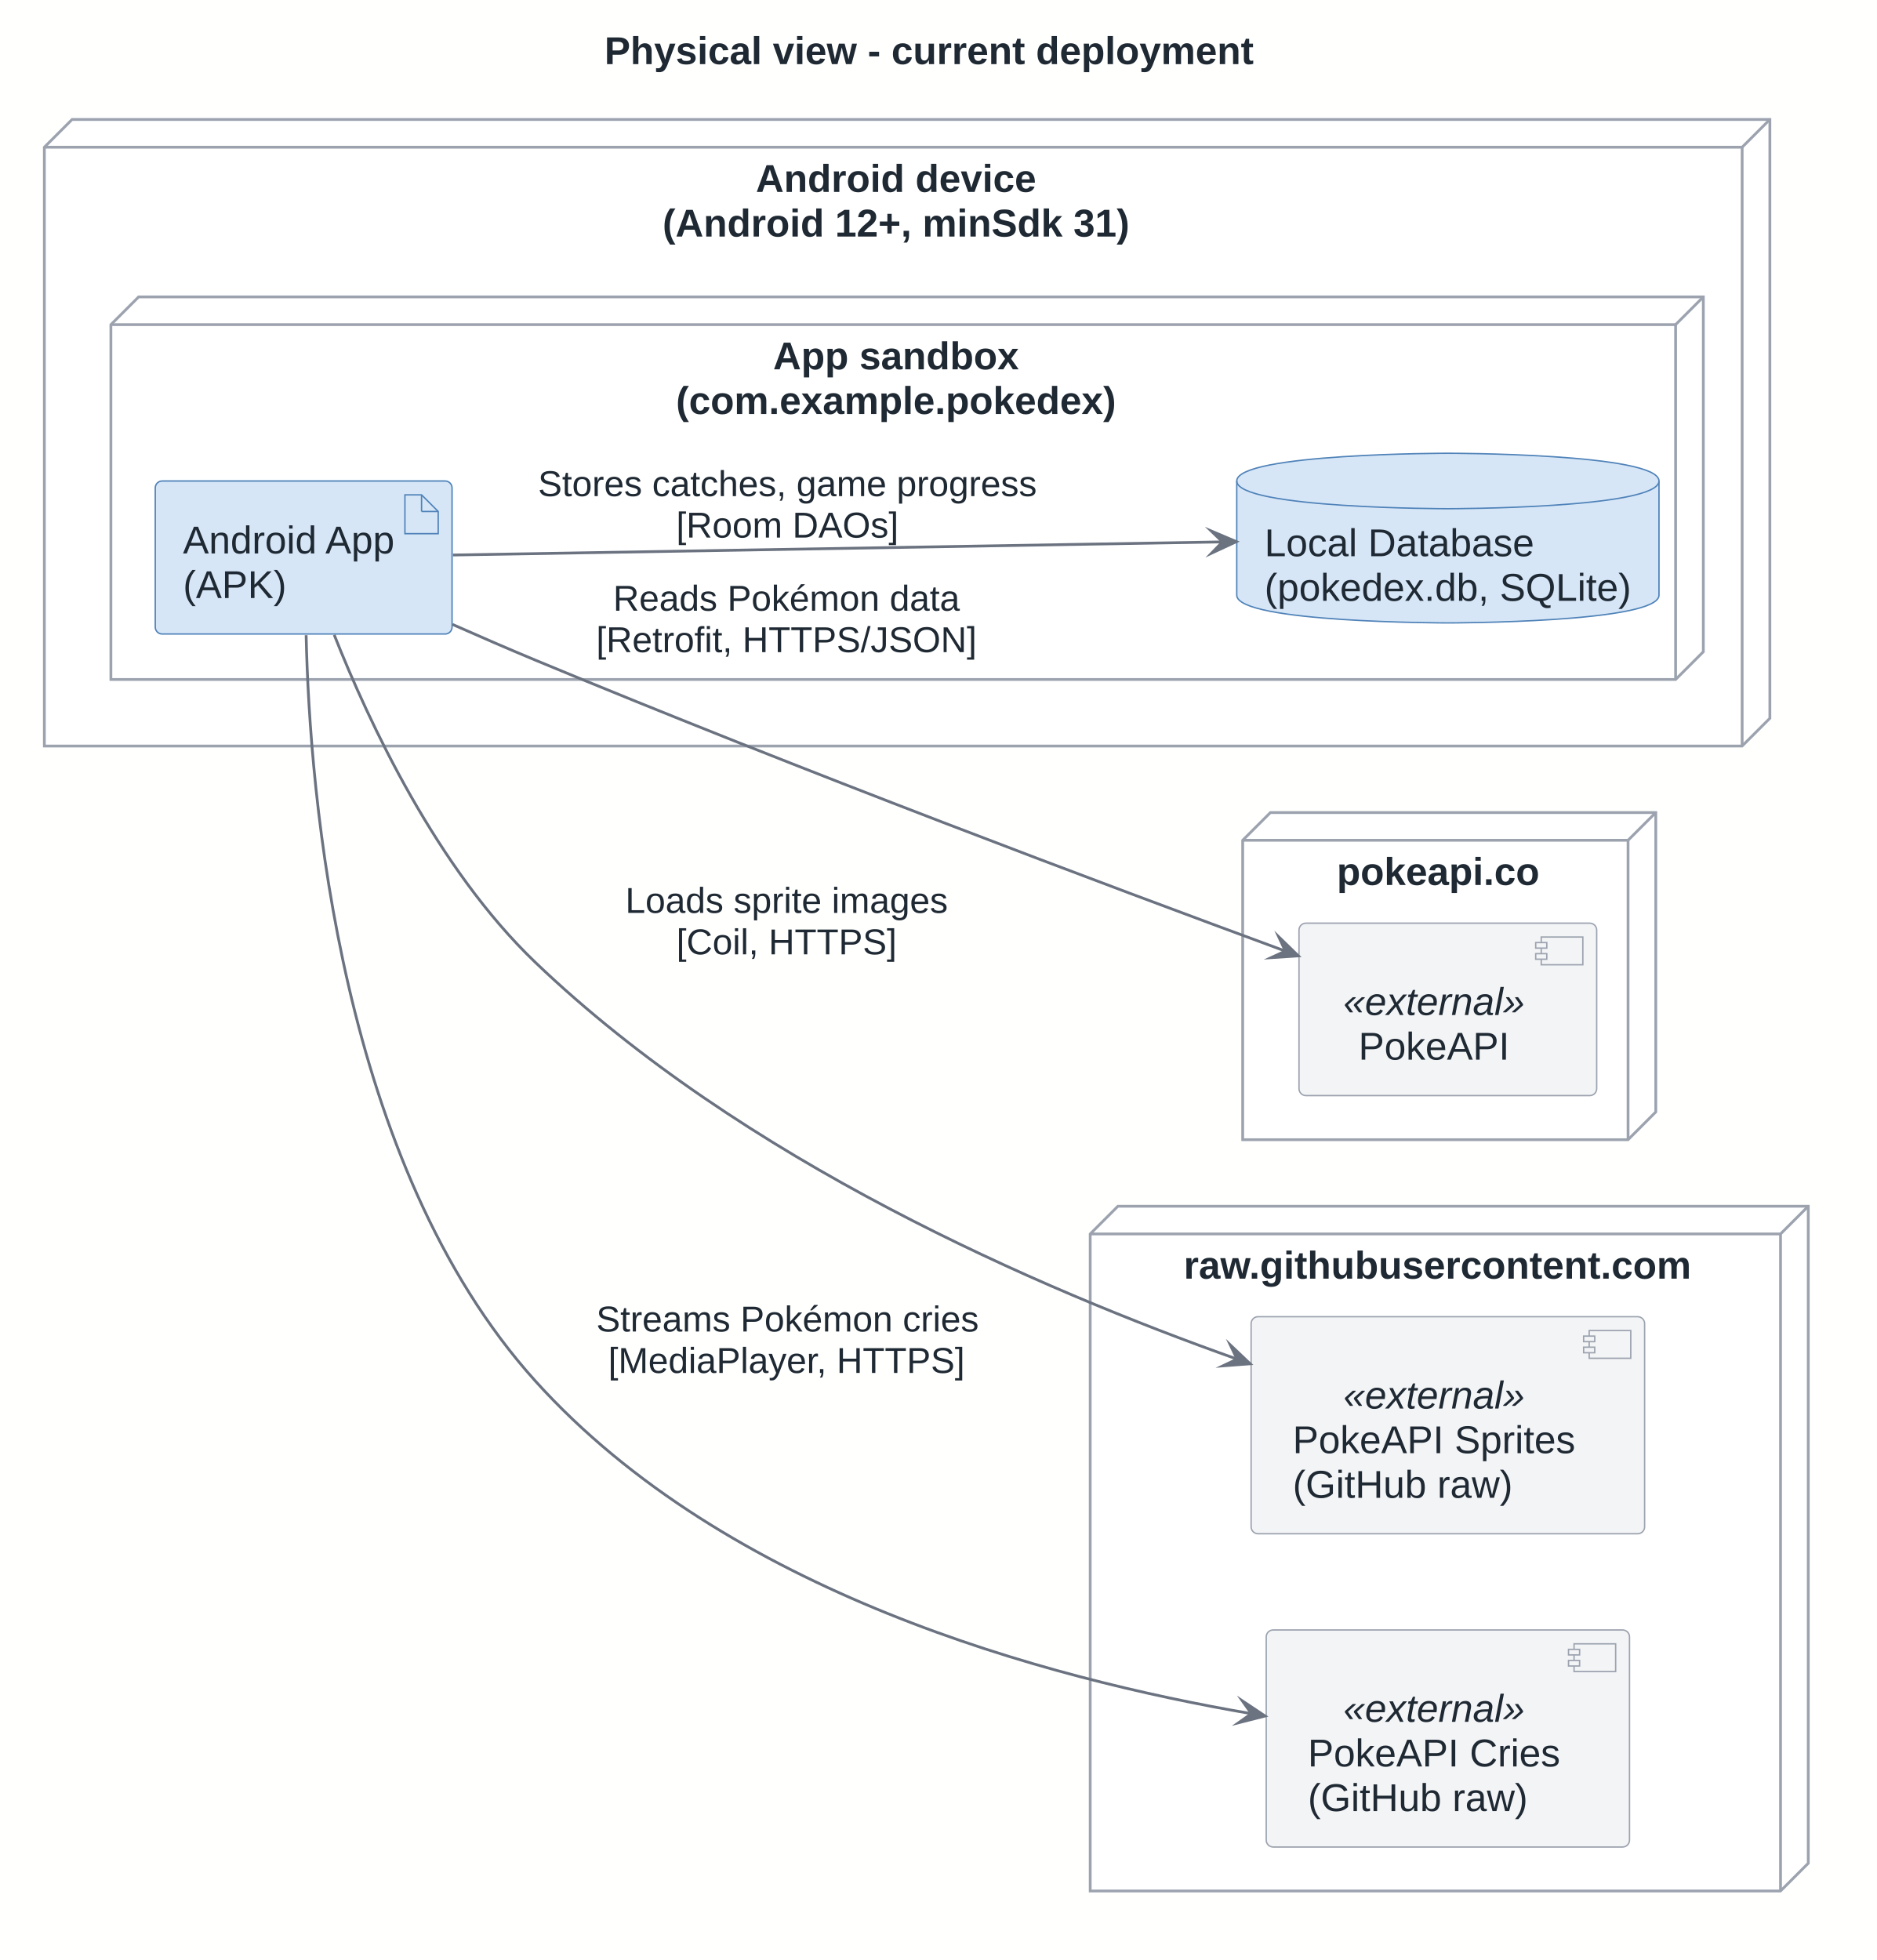
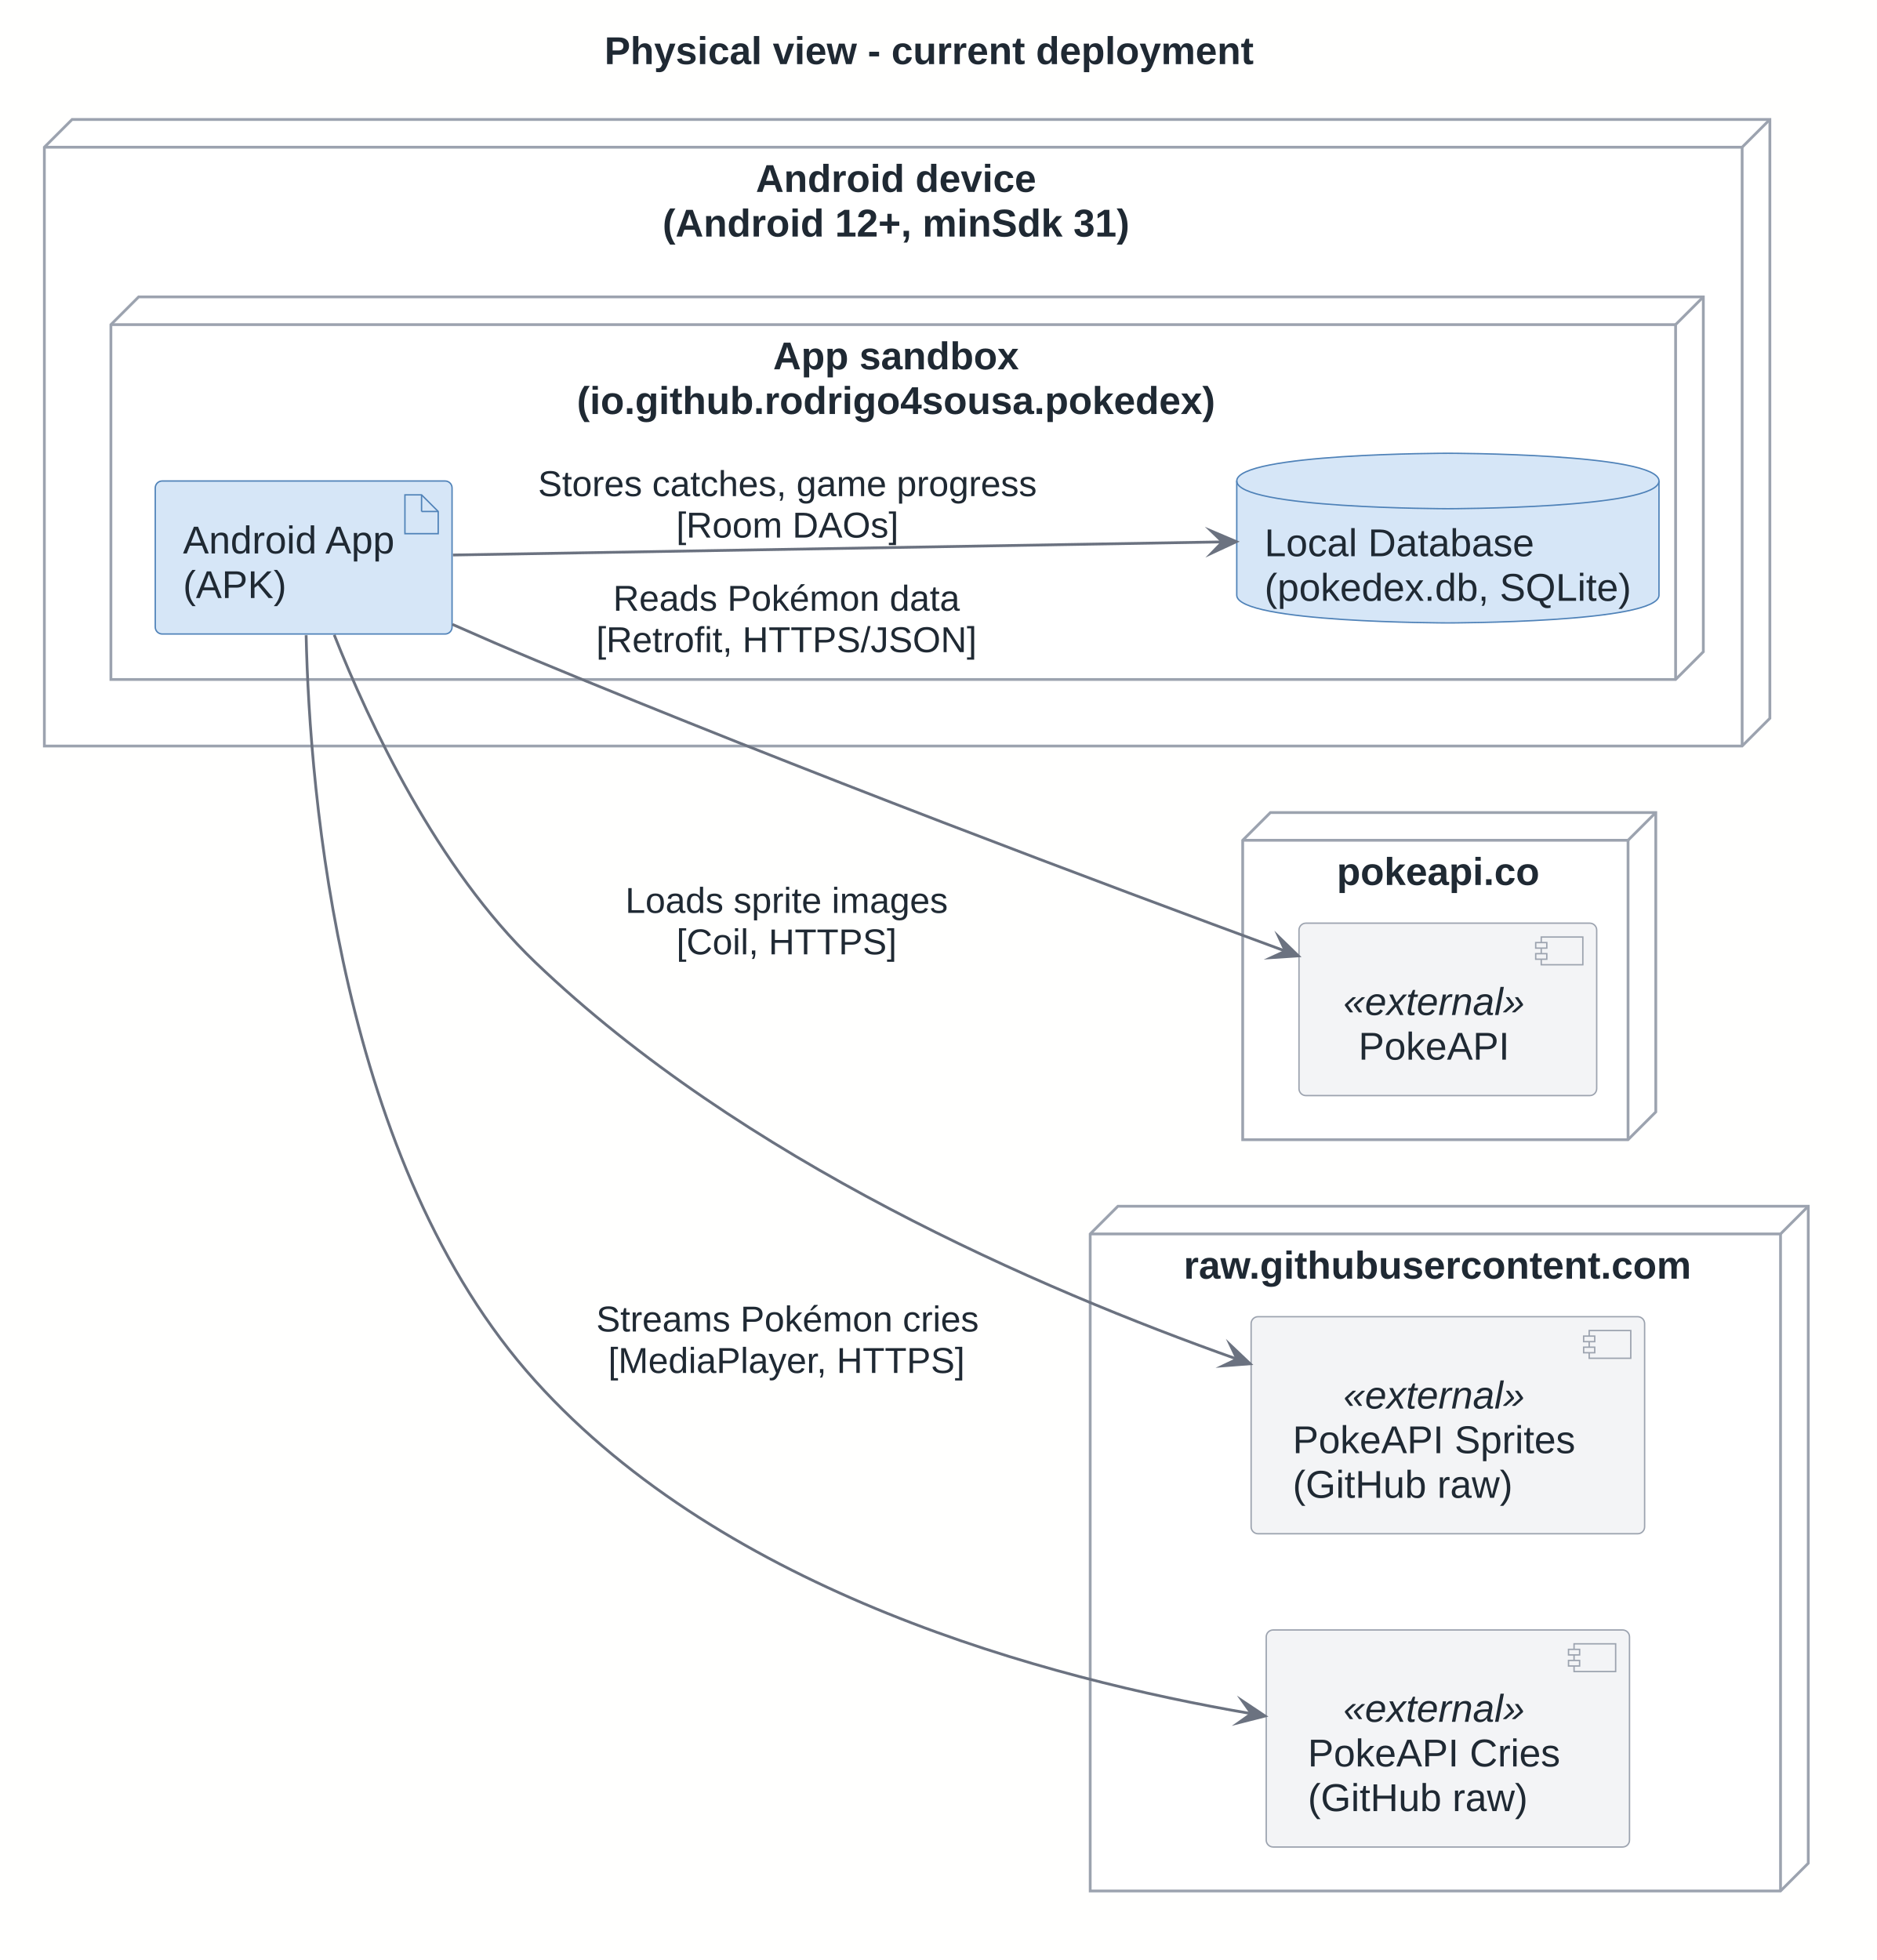
<svg xmlns="http://www.w3.org/2000/svg" version="1.1" data-diagram-type="DESCRIPTION" style="width:677px;height:707px;background:#FFFFFE;" width="677px" height="707px" viewBox="0 0 677 707" zoomAndPan="magnify" preserveAspectRatio="none" contentStyleType="text/css">
  <defs />
  <g font-family="sans-serif" lengthAdjust="spacing">
    <rect x="0" y="0" width="677" height="707" fill="#FFFFFE" style="stroke:none;" />
    <g class="title" data-source-line="13">
      <text x="218.022" y="23.132" fill="#1F2933" font-size="14" textLength="234.186" font-weight="700" font-family="Arial">Physical view - current deployment</text>
    </g>
    <g class="cluster" data-qualified-name="device" id="ent0001" data-source-line="16">
      <polygon points="16,53.099,26,43.099,638.38,43.099,638.38,259.099,628.38,269.099,16,269.099,16,53.099" fill="#FFF" style="stroke:#9CA3AF;stroke-width:1;stroke-linejoin:miter;stroke-miterlimit:10;" />
      <line x1="628.38" y1="53.099" x2="638.38" y2="43.099" style="stroke:#9CA3AF;stroke-width:1;" />
      <line x1="16" y1="53.099" x2="628.38" y2="53.099" style="stroke:#9CA3AF;stroke-width:1;" />
      <line x1="628.38" y1="53.099" x2="628.38" y2="269.099" style="stroke:#9CA3AF;stroke-width:1;" />
      <text x="272.625" y="69.23" fill="#1F2933" font-size="14" textLength="101.131" font-weight="700" font-family="Arial">Android device</text>
      <text x="238.978" y="85.329" fill="#1F2933" font-size="14" textLength="168.424" font-weight="700" font-family="Arial">(Android 12+, minSdk 31)</text>
    </g>
    <g class="cluster" data-qualified-name="device.sandbox" id="ent0002" data-source-line="17">
      <polygon points="40,117.099,50,107.099,614.38,107.099,614.38,235.099,604.38,245.099,40,245.099,40,117.099" fill="#FFF" style="stroke:#9CA3AF;stroke-width:1;stroke-linejoin:miter;stroke-miterlimit:10;" />
      <line x1="604.38" y1="117.099" x2="614.38" y2="107.099" style="stroke:#9CA3AF;stroke-width:1;" />
      <line x1="40" y1="117.099" x2="604.38" y2="117.099" style="stroke:#9CA3AF;stroke-width:1;" />
      <line x1="604.38" y1="117.099" x2="604.38" y2="245.099" style="stroke:#9CA3AF;stroke-width:1;" />
      <text x="278.856" y="133.23" fill="#1F2933" font-size="14" textLength="88.669" font-weight="700" font-family="Arial">App sandbox</text>
-       <text x="243.828" y="149.329" fill="#1F2933" font-size="14" textLength="158.724" font-weight="700" font-family="Arial">(com.example.pokedex)</text>
+       <text x="208.073" y="149.329" fill="#1F2933" font-size="14" textLength="230.234" font-weight="700" font-family="Arial">(io.github.rodrigo4sousa.pokedex)</text>
    </g>
    <g class="cluster" data-qualified-name="pokeApiHost" id="ent0005" data-source-line="23">
      <polygon points="448.23,303.099,458.23,293.099,597.23,293.099,597.23,401.099,587.23,411.099,448.23,411.099,448.23,303.099" fill="#FFF" style="stroke:#9CA3AF;stroke-width:1;stroke-linejoin:miter;stroke-miterlimit:10;" />
      <line x1="587.23" y1="303.099" x2="597.23" y2="293.099" style="stroke:#9CA3AF;stroke-width:1;" />
      <line x1="448.23" y1="303.099" x2="587.23" y2="303.099" style="stroke:#9CA3AF;stroke-width:1;" />
      <line x1="587.23" y1="303.099" x2="587.23" y2="411.099" style="stroke:#9CA3AF;stroke-width:1;" />
      <text x="482.165" y="319.23" fill="#1F2933" font-size="14" textLength="73.131" font-weight="700" font-family="Arial">pokeapi.co</text>
    </g>
    <g class="cluster" data-qualified-name="rawHost" id="ent0007" data-source-line="27">
      <polygon points="393.23,445.099,403.23,435.099,652.23,435.099,652.23,672.099,642.23,682.099,393.23,682.099,393.23,445.099" fill="#FFF" style="stroke:#9CA3AF;stroke-width:1;stroke-linejoin:miter;stroke-miterlimit:10;" />
      <line x1="642.23" y1="445.099" x2="652.23" y2="435.099" style="stroke:#9CA3AF;stroke-width:1;" />
      <line x1="393.23" y1="445.099" x2="642.23" y2="445.099" style="stroke:#9CA3AF;stroke-width:1;" />
      <line x1="642.23" y1="445.099" x2="642.23" y2="682.099" style="stroke:#9CA3AF;stroke-width:1;" />
      <text x="426.944" y="461.23" fill="#1F2933" font-size="14" textLength="183.572" font-weight="700" font-family="Arial">raw.githubusercontent.com</text>
    </g>
    <g class="entity" data-qualified-name="device.sandbox.apk" id="ent0003" data-source-line="18">
      <rect x="56" y="173.499" width="107.055" height="55.197" fill="#D6E6F7" style="stroke:#4F82B8;stroke-width:0.5;" rx="2.5" ry="2.5" />
      <polygon points="146.055,178.499,146.055,192.499,158.055,192.499,158.055,184.499,152.055,178.499,146.055,178.499" fill="#D6E6F7" style="stroke:#4F82B8;stroke-width:0.5;stroke-linejoin:miter;stroke-miterlimit:10;" />
      <line x1="152.055" y1="178.499" x2="152.055" y2="184.499" style="stroke:#4F82B8;stroke-width:0.5;" />
      <line x1="158.055" y1="184.499" x2="152.055" y2="184.499" style="stroke:#4F82B8;stroke-width:0.5;" />
      <text x="66" y="199.63" fill="#1F2933" font-size="14" textLength="77.055" font-family="Arial">Android App</text>
      <text x="66" y="215.729" fill="#1F2933" font-size="14" textLength="37.338" font-family="Arial">(APK)</text>
    </g>
    <g class="entity" data-qualified-name="device.sandbox.db" id="ent0004" data-source-line="19">
      <path d="M446.09,173.499 C446.09,163.499 522.238,163.499 522.238,163.499 C522.238,163.499 598.386,163.499 598.386,173.499 L598.386,214.696 C598.386,224.696 522.238,224.696 522.238,224.696 C522.238,224.696 446.09,224.696 446.09,214.696 L446.09,173.499" style="stroke:#4F82B8;stroke-width:0.5;" fill="#D6E6F7" />
      <path d="M446.09,173.499 C446.09,183.499 522.238,183.499 522.238,183.499 C522.238,183.499 598.386,183.499 598.386,173.499" style="stroke:#4F82B8;stroke-width:0.5;" fill="none" />
      <text x="456.09" y="200.63" fill="#1F2933" font-size="14" textLength="97.289" font-family="Arial">Local Database</text>
      <text x="456.09" y="216.729" fill="#1F2933" font-size="14" textLength="132.296" font-family="Arial">(pokedex.db, SQLite)</text>
    </g>
    <g class="entity" data-qualified-name="pokeApiHost.pokeApi" id="ent0006" data-source-line="24">
      <rect x="468.54" y="332.999" width="107.379" height="62.197" fill="#F3F4F6" style="stroke:#9CA3AF;stroke-width:0.5;" rx="2.5" ry="2.5" />
      <rect x="555.919" y="337.999" width="15" height="10" fill="#F3F4F6" style="stroke:#9CA3AF;stroke-width:0.5;" />
      <rect x="553.919" y="339.999" width="4" height="2" fill="#F3F4F6" style="stroke:#9CA3AF;stroke-width:0.5;" />
      <rect x="553.919" y="343.999" width="4" height="2" fill="#F3F4F6" style="stroke:#9CA3AF;stroke-width:0.5;" />
      <text x="484.54" y="366.13" fill="#1F2933" font-size="14" textLength="65.379" font-style="italic" font-family="Arial">«external»</text>
      <text x="489.992" y="382.229" fill="#1F2933" font-size="14" textLength="54.476" font-family="Arial">PokeAPI</text>
    </g>
    <g class="entity" data-qualified-name="rawHost.sprites" id="ent0008" data-source-line="28">
      <rect x="451.27" y="474.949" width="141.938" height="78.296" fill="#F3F4F6" style="stroke:#9CA3AF;stroke-width:0.5;" rx="2.5" ry="2.5" />
      <rect x="573.208" y="479.949" width="15" height="10" fill="#F3F4F6" style="stroke:#9CA3AF;stroke-width:0.5;" />
      <rect x="571.208" y="481.949" width="4" height="2" fill="#F3F4F6" style="stroke:#9CA3AF;stroke-width:0.5;" />
      <rect x="571.208" y="485.949" width="4" height="2" fill="#F3F4F6" style="stroke:#9CA3AF;stroke-width:0.5;" />
      <text x="484.549" y="508.08" fill="#1F2933" font-size="14" textLength="65.379" font-style="italic" font-family="Arial">«external»</text>
      <text x="466.27" y="524.179" fill="#1F2933" font-size="14" textLength="101.938" font-family="Arial">PokeAPI Sprites</text>
      <text x="466.27" y="540.278" fill="#1F2933" font-size="14" textLength="79.345" font-family="Arial">(GitHub raw)</text>
    </g>
    <g class="entity" data-qualified-name="rawHost.cries" id="ent0009" data-source-line="29">
      <rect x="456.72" y="587.949" width="131.034" height="78.296" fill="#F3F4F6" style="stroke:#9CA3AF;stroke-width:0.5;" rx="2.5" ry="2.5" />
      <rect x="567.754" y="592.949" width="15" height="10" fill="#F3F4F6" style="stroke:#9CA3AF;stroke-width:0.5;" />
      <rect x="565.754" y="594.949" width="4" height="2" fill="#F3F4F6" style="stroke:#9CA3AF;stroke-width:0.5;" />
      <rect x="565.754" y="598.949" width="4" height="2" fill="#F3F4F6" style="stroke:#9CA3AF;stroke-width:0.5;" />
      <text x="484.548" y="621.08" fill="#1F2933" font-size="14" textLength="65.379" font-style="italic" font-family="Arial">«external»</text>
      <text x="471.72" y="637.179" fill="#1F2933" font-size="14" textLength="91.034" font-family="Arial">PokeAPI Cries</text>
      <text x="471.72" y="653.278" fill="#1F2933" font-size="14" textLength="79.345" font-family="Arial">(GitHub raw)</text>
    </g>
    <g class="link" data-entity-1="ent0003" data-entity-2="ent0004" id="lnk10" data-source-line="32" data-link-type="dependency">
      <path d="M163.38,200.199 C235.2,198.979 359.031,196.864 440.941,195.464" style="stroke:#6B7280;stroke-width:1;" fill="none" id="apk-to-db" />
      <polygon points="445.94,195.379,436.873,191.533,440.941,195.464,437.01,199.532,445.94,195.379" fill="#6B7280" style="stroke:#6B7280;stroke-width:1;stroke-linejoin:miter;stroke-miterlimit:10;" />
      <text x="194.05" y="178.962" fill="#1F2933" font-size="13" textLength="179.918" font-family="Arial">Stores catches, game progress</text>
      <text x="243.917" y="193.911" fill="#1F2933" font-size="13" textLength="80.184" font-family="Arial">[Room DAOs]</text>
    </g>
    <g class="link" data-entity-1="ent0003" data-entity-2="ent0006" id="lnk11" data-source-line="33" data-link-type="dependency">
      <path d="M163.17,225.219 C173.06,229.599 183.34,234.059 193.05,238.099 C289.28,278.109 398.448,319.071 463.608,343.071" style="stroke:#6B7280;stroke-width:1;" fill="none" id="apk-to-pokeApi" />
      <polygon points="468.3,344.799,461.237,337.935,463.608,343.071,458.472,345.441,468.3,344.799" fill="#6B7280" style="stroke:#6B7280;stroke-width:1;stroke-linejoin:miter;stroke-miterlimit:10;" />
      <text x="221.16" y="220.292" fill="#1F2933" font-size="13" textLength="125.023" font-family="Arial">Reads Pokémon data</text>
      <text x="215.05" y="235.241" fill="#1F2933" font-size="13" textLength="137.243" font-family="Arial">[Retrofit, HTTPS/JSON]</text>
    </g>
    <g class="link" data-entity-1="ent0003" data-entity-2="ent0008" id="lnk12" data-source-line="34" data-link-type="dependency">
      <path d="M120.55,229.009 C133.22,260.969 157.72,313.279 193.05,347.099 C267.75,418.599 374.358,464.746 446.198,490.256" style="stroke:#6B7280;stroke-width:1;" fill="none" id="apk-to-sprites" />
      <polygon points="450.91,491.929,443.767,485.148,446.198,490.256,441.09,492.686,450.91,491.929" fill="#6B7280" style="stroke:#6B7280;stroke-width:1;stroke-linejoin:miter;stroke-miterlimit:10;" />
      <text x="225.55" y="329.292" fill="#1F2933" font-size="13" textLength="116.34" font-family="Arial">Loads sprite images</text>
      <text x="243.993" y="344.241" fill="#1F2933" font-size="13" textLength="79.454" font-family="Arial">[Coil, HTTPS]</text>
    </g>
    <g class="link" data-entity-1="ent0003" data-entity-2="ent0009" id="lnk13" data-source-line="35" data-link-type="dependency">
      <path d="M110.42,229.119 C111.7,286.809 122.64,419.989 193.05,498.099 C262.02,574.599 377.162,605.424 451.372,618.144" style="stroke:#6B7280;stroke-width:1;" fill="none" id="apk-to-cries" />
      <polygon points="456.3,618.989,448.105,613.526,451.372,618.144,446.754,621.411,456.3,618.989" fill="#6B7280" style="stroke:#6B7280;stroke-width:1;stroke-linejoin:miter;stroke-miterlimit:10;" />
      <text x="215.05" y="480.292" fill="#1F2933" font-size="13" textLength="137.992" font-family="Arial">Streams Pokémon cries</text>
      <text x="219.389" y="495.241" fill="#1F2933" font-size="13" textLength="129.314" font-family="Arial">[MediaPlayer, HTTPS]</text>
    </g>
  </g>
</svg>
